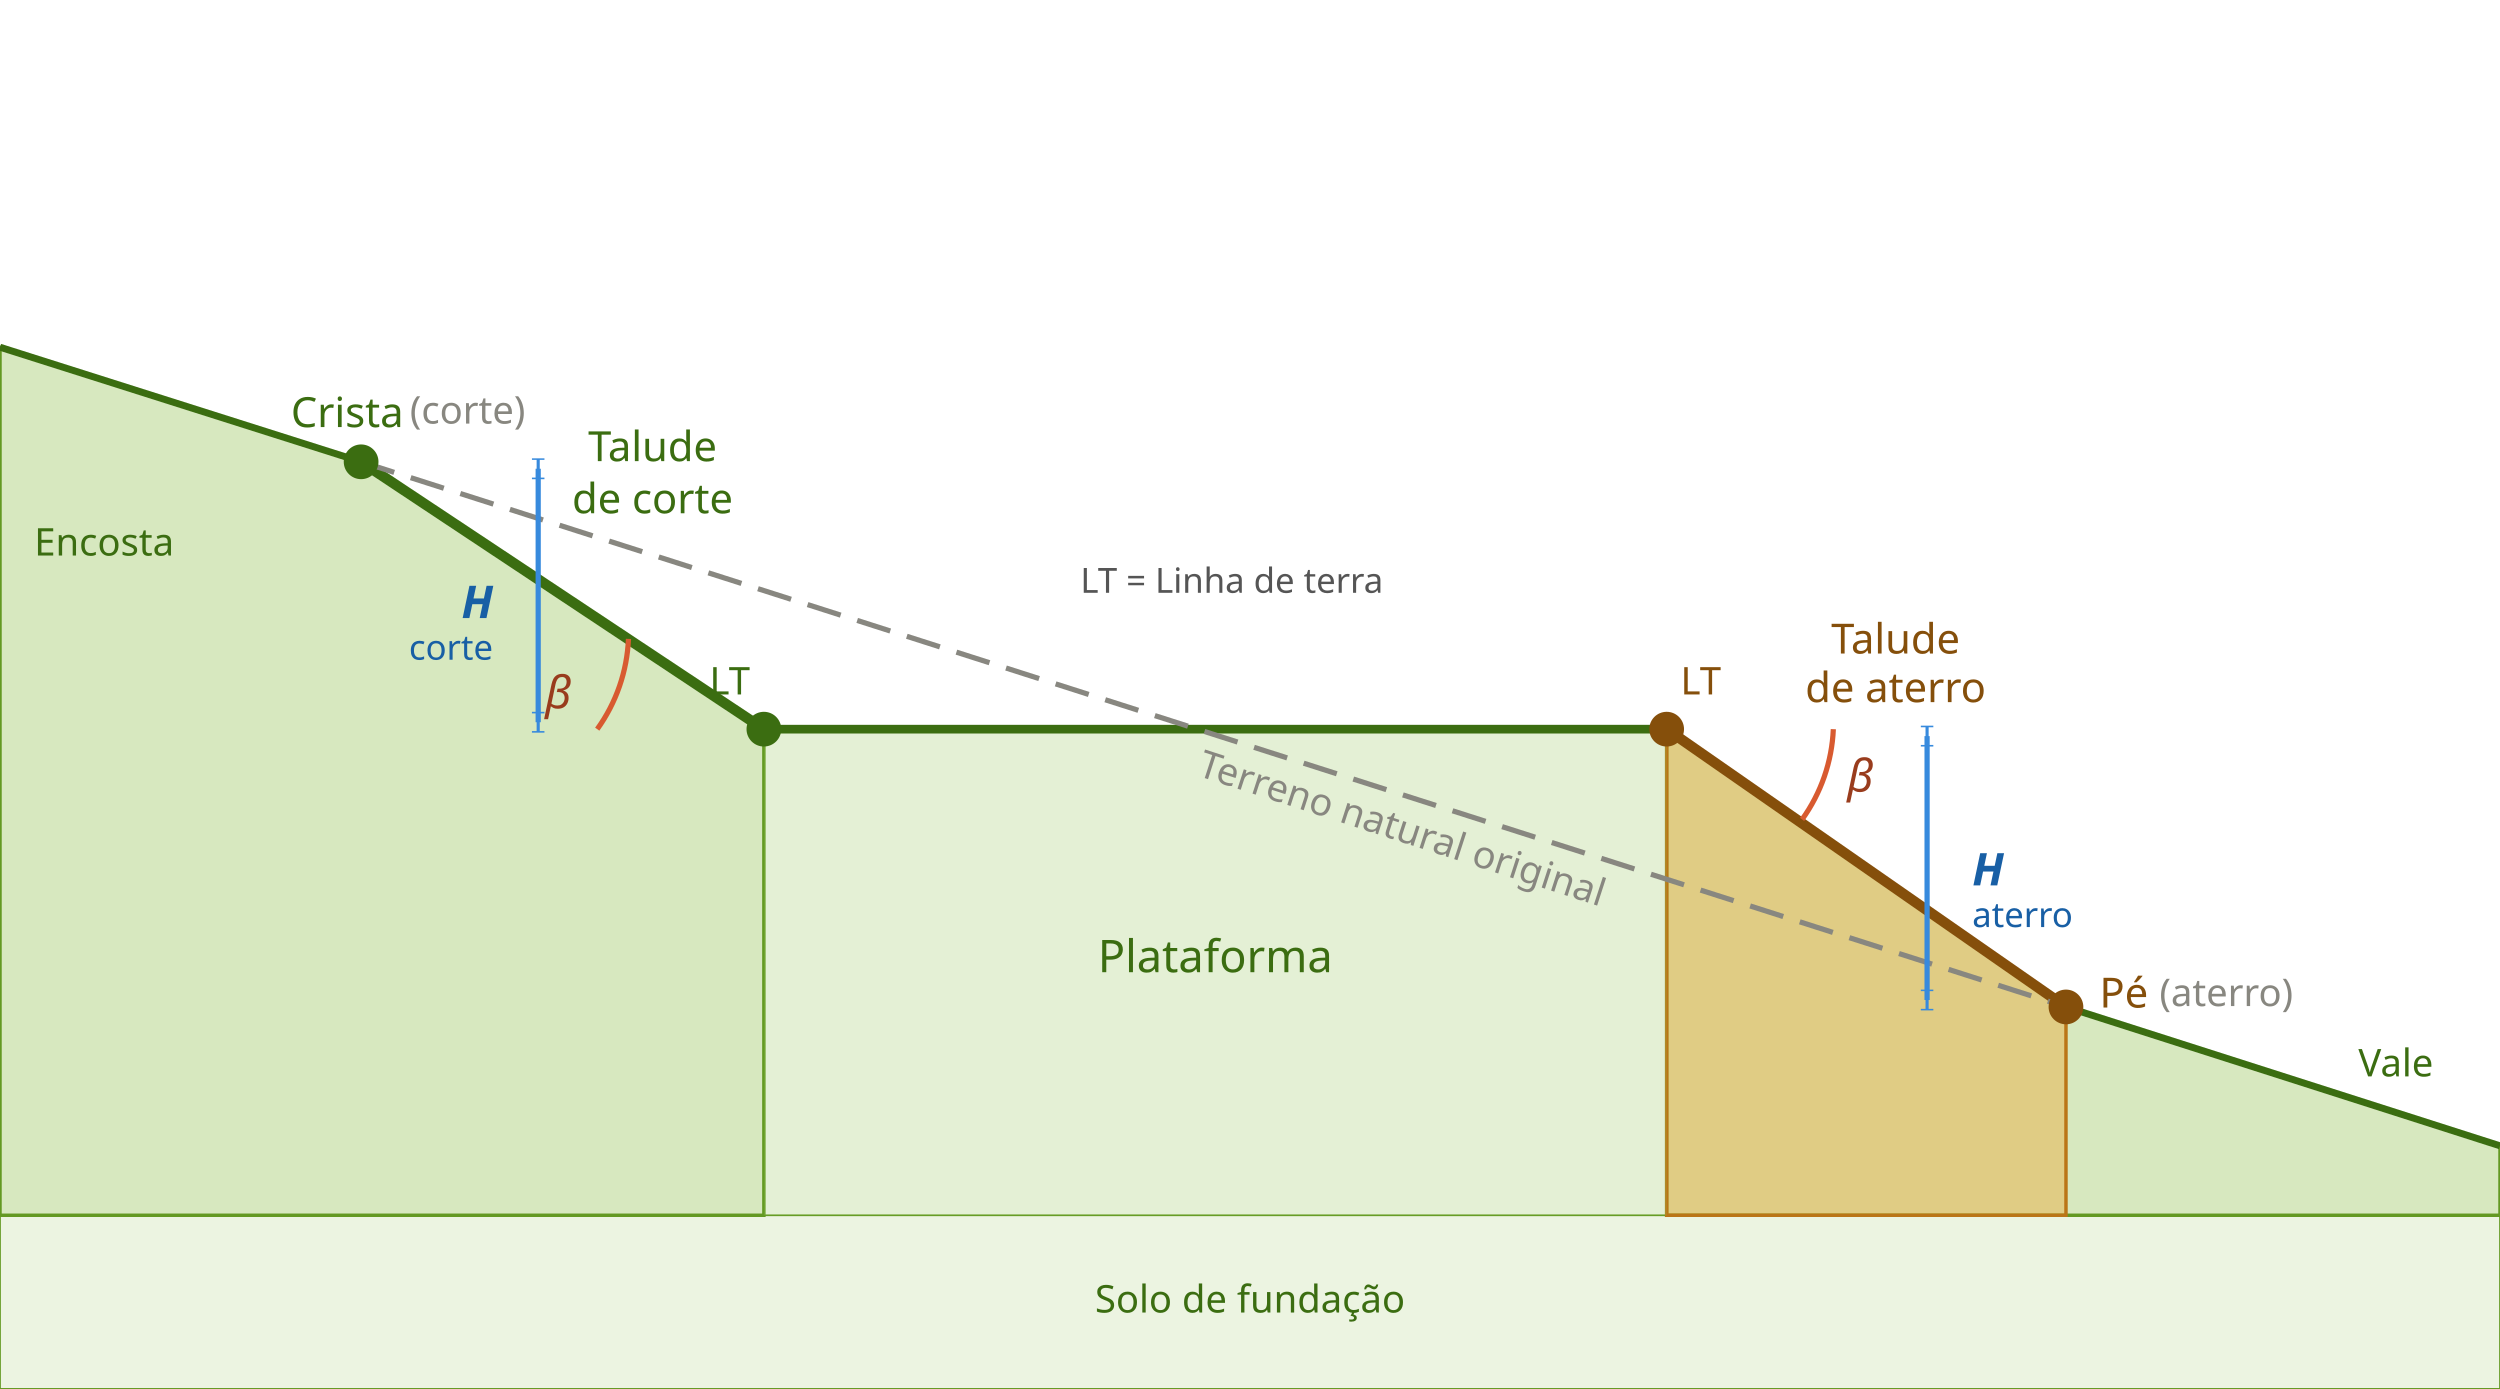
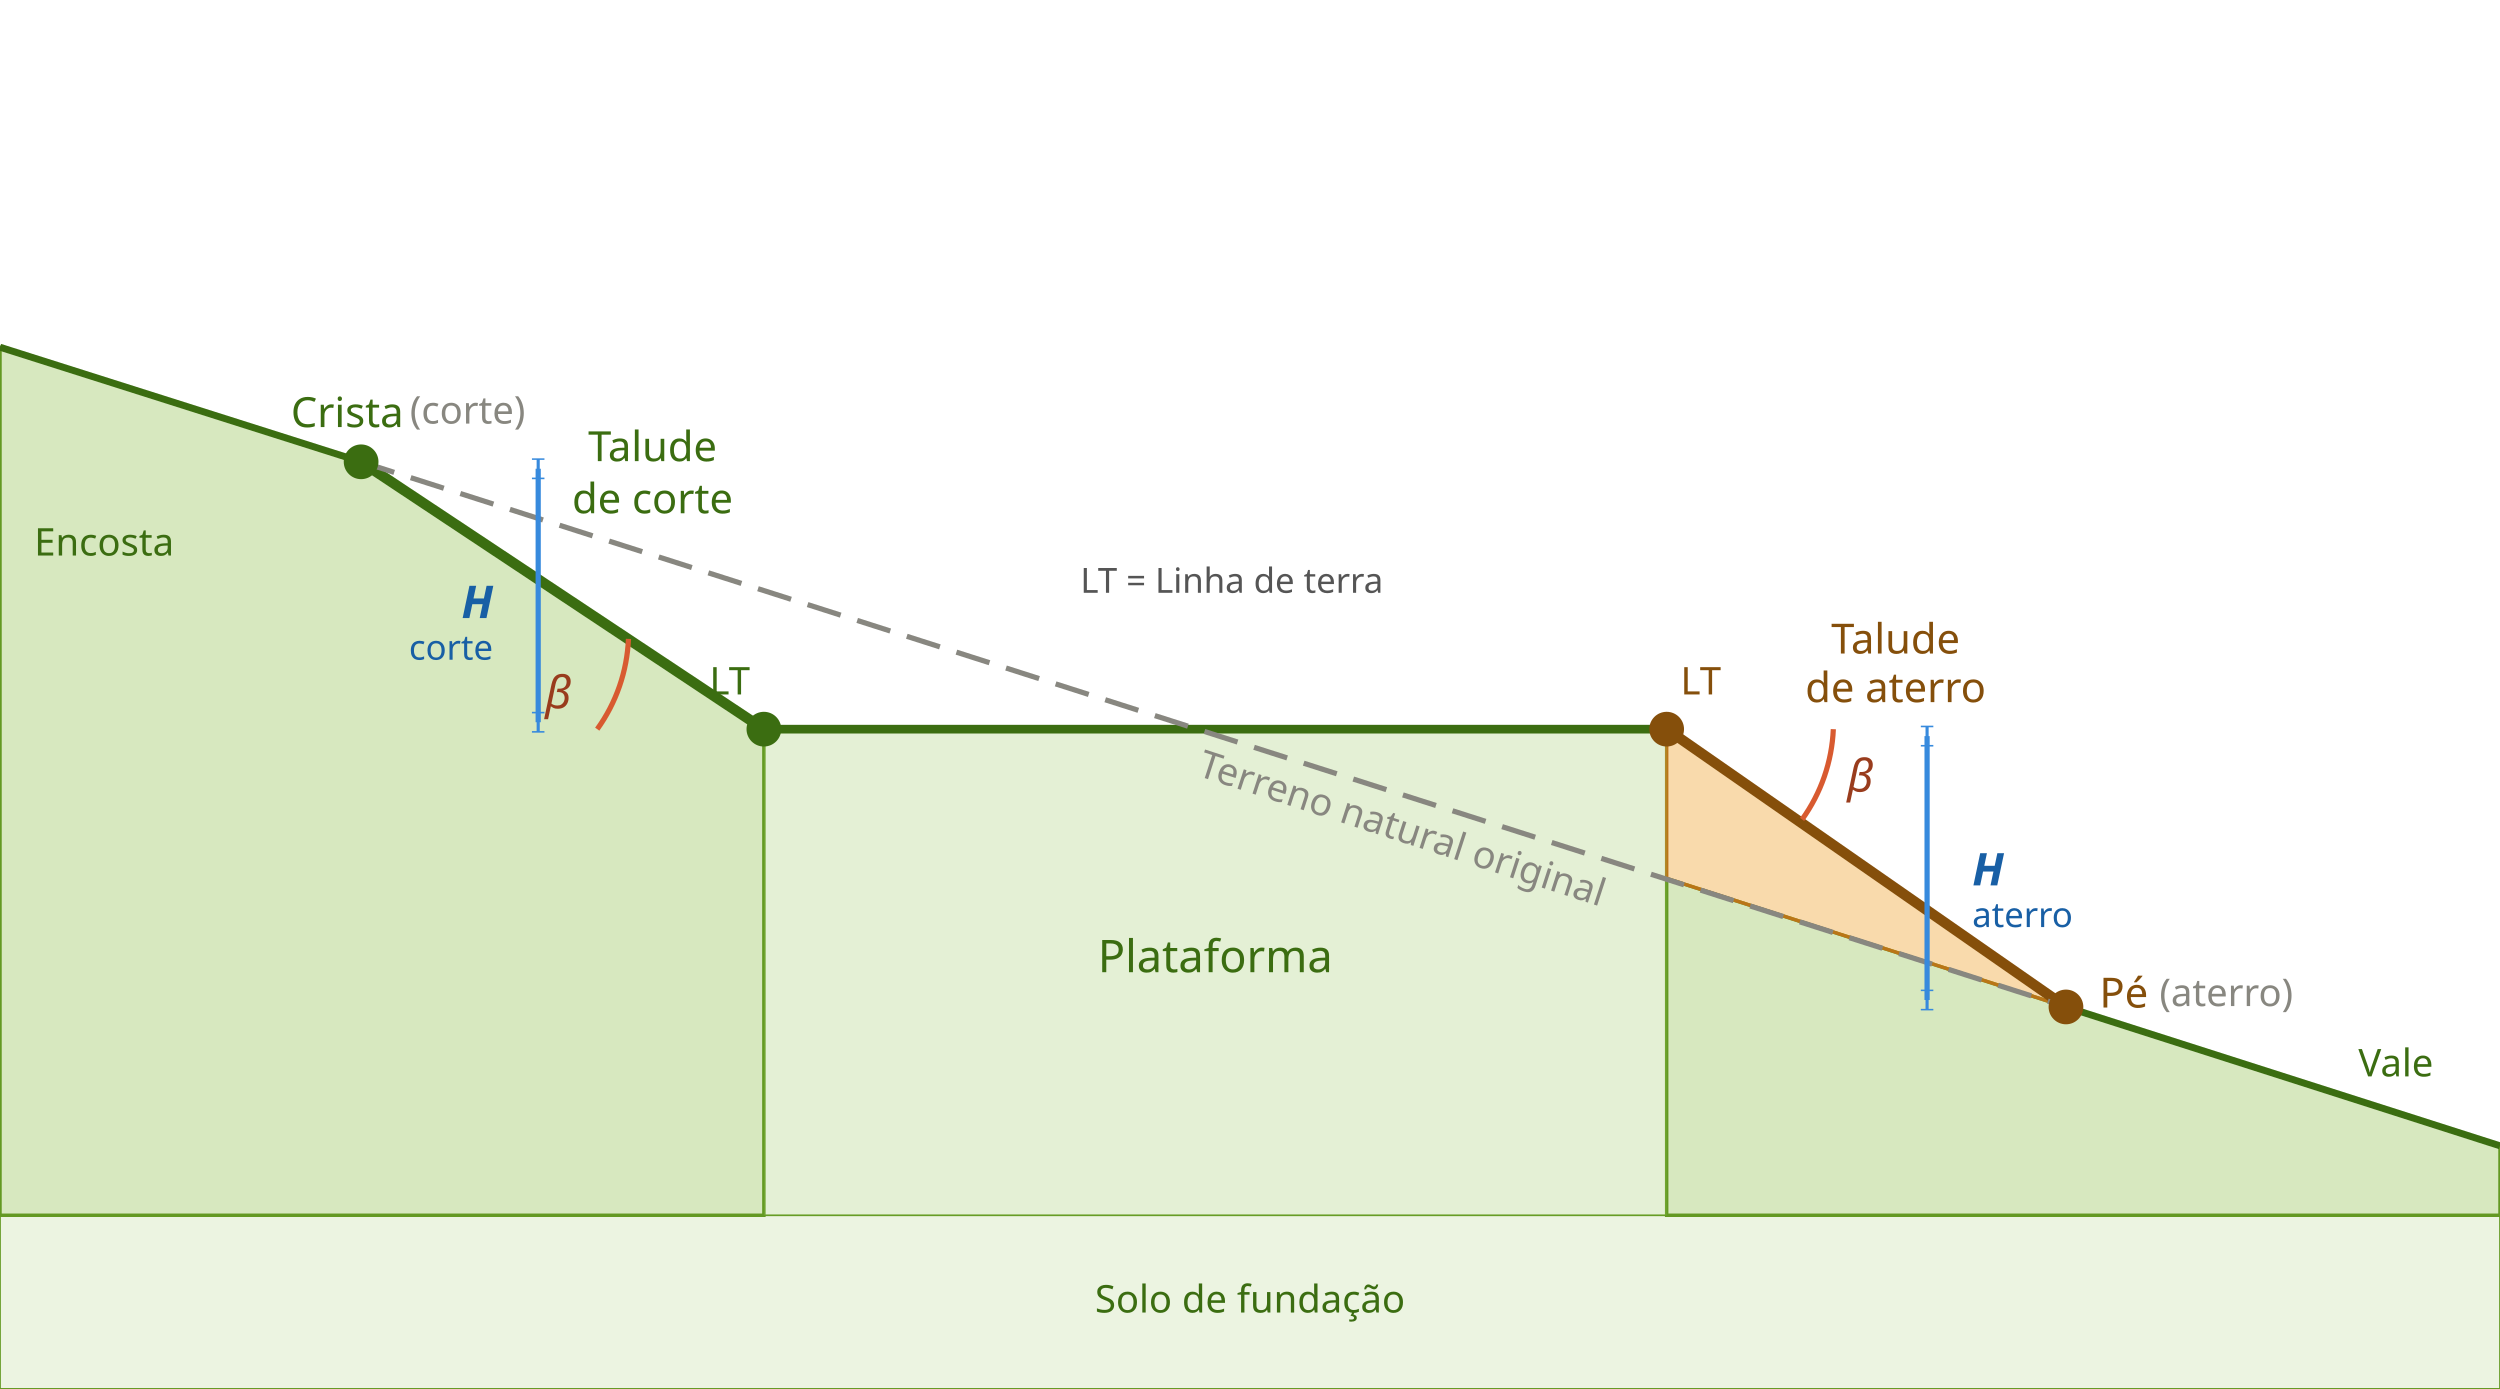
<svg xmlns="http://www.w3.org/2000/svg" width="720" height="400" viewBox="0 0 720 400" version="1.1" id="svg28">
  <defs id="defs1">
    <marker id="arr" viewBox="0 0 10 10" refX="5" refY="5" markerWidth="4" markerHeight="4" orient="auto-start-reverse">
      <path d="M0 5 L10 5 M0 2 L0 8 M10 2 L10 8" fill="none" stroke="context-stroke" stroke-width="1.5" id="path1" />
    </marker>
    <pattern id="hatch" width="8" height="8" patternUnits="userSpaceOnUse" patternTransform="rotate(45)">
      <line x1="0" y1="0" x2="0" y2="8" stroke="#639922" stroke-width="0.8" opacity="0.5" id="line1" />
    </pattern>
  </defs>
  <rect x="0" y="350" width="720" height="50" fill="#97C459" fill-opacity="0.18" stroke="#639922" stroke-width="0.5" id="rect1" />
  <text font-family="sans-serif" font-size="11" x="360" y="378" text-anchor="middle" fill="#3B6D11" id="text1">Solo de fundação</text>
  <polygon points="0,100 104,133 220,210 220,350 0,350" fill="#97C459" fill-opacity="0.38" stroke="#639922" stroke-width="1" id="polygon1" />
-   <polygon points="595,290 720,330 720,350 480,350 480,210 595,290" fill="#97C459" fill-opacity="0.38" stroke="#639922" stroke-width="1" id="polygon2" />
-   <polygon points="595,350 480,350 480,210 595,290 " fill="#ef9f27" fill-opacity="0.38" stroke="#ba7517" stroke-width="1" id="polygon3" />
+   <polygon points="480,253 595,290 720,330 720,350 480,350" fill="#97C459" fill-opacity="0.38" stroke="#639922" stroke-width="1" id="polygon2" />
+   <polygon points="480,210 595,290 480,253" fill="#EF9F27" fill-opacity="0.38" stroke="#BA7517" stroke-width="1" id="polygon3" />
  <rect x="220" y="210" width="260" height="140" fill="#97C459" fill-opacity="0.25" stroke="none" id="rect3" />
  <line x1="220" y1="210" x2="480" y2="210" stroke="#3B6D11" stroke-width="2.5" id="line3" />
  <line x1="104" y1="133" x2="220" y2="210" stroke="#3B6D11" stroke-width="3" id="line4" />
  <line x1="480" y1="210" x2="595" y2="290" stroke="#854F0B" stroke-width="3" id="line5" />
  <line x1="0" y1="100" x2="104" y2="133" stroke="#3B6D11" stroke-width="2" id="line6" />
  <line x1="104" y1="133" x2="595" y2="290" stroke="#888780" stroke-width="1.5" stroke-dasharray="10 5" id="line7" />
  <line x1="595" y1="290" x2="720" y2="330" stroke="#3B6D11" stroke-width="2" id="line8" />
  <text font-family="sans-serif" font-size="11px" x="457.824" y="105.905" text-anchor="middle" fill="#888780" transform="rotate(18)" id="text8">Terreno natural original</text>
  <circle cx="104" cy="133" r="5" fill="#3B6D11" id="circle8" />
  <text font-family="sans-serif" font-size="12px" font-weight="500" x="100" y="123" text-anchor="middle" fill="#3b6d11" id="text9">Crista</text>
  <text font-family="sans-serif" font-size="11px" x="134.67" y="121.994" text-anchor="middle" fill="#888780" id="text10">(corte)</text>
  <circle cx="595" cy="290" r="5" fill="#854F0B" id="circle10" />
  <text font-family="sans-serif" font-size="12px" font-weight="500" x="604.651" y="290.175" fill="#854f0b" id="text11">Pé</text>
  <text font-family="sans-serif" font-size="11px" x="621.937" y="289.755" fill="#888780" id="text12">(aterro)</text>
  <circle cx="220" cy="210" r="5" fill="#3B6D11" id="circle12" />
  <text font-family="sans-serif" font-size="11" x="216" y="200" text-anchor="end" fill="#3B6D11" id="text13">LT</text>
  <circle cx="480" cy="210" r="5" fill="#854F0B" id="circle13" />
  <text font-family="sans-serif" font-size="11" x="484" y="200" fill="#854F0B" id="text14">LT</text>
  <text font-family="sans-serif" font-size="10px" x="354.757" y="170.728" text-anchor="middle" fill="#555555" id="text15">LT = Linha de terra</text>
  <line x1="155" y1="135" x2="155" y2="208" stroke="#378ADD" stroke-width="1.5" marker-start="url(#arr)" marker-end="url(#arr)" id="line15" />
  <text font-family="sans-serif" font-size="13" font-style="italic" font-weight="bold" x="142" y="178" text-anchor="end" fill="#185FA5" id="text16">H</text>
  <text font-family="sans-serif" font-size="10" x="142" y="190" text-anchor="end" fill="#185FA5" id="text17">corte</text>
  <line x1="555" y1="212" x2="555" y2="288" stroke="#378ADD" stroke-width="1.5" marker-start="url(#arr)" marker-end="url(#arr)" id="line17" />
  <text font-family="sans-serif" font-size="13" font-style="italic" font-weight="bold" x="568" y="255" fill="#185FA5" id="text18">H</text>
  <text font-family="sans-serif" font-size="10" x="568" y="267" fill="#185FA5" id="text19">aterro</text>
  <path d="M 172,210 A 48,48 0 0,0 181,184" fill="none" stroke="#D85A30" stroke-width="1.5" id="path19" />
  <text font-family="sans-serif" font-size="13" font-style="italic" x="157" y="204" fill="#993C1D" id="text20">β</text>
  <path d="M 528,210 A 48,48 0 0,1 519,236" fill="none" stroke="#D85A30" stroke-width="1.5" id="path20" />
  <text font-family="sans-serif" font-size="13" font-style="italic" x="532" y="228" fill="#993C1D" id="text21">β</text>
  <text font-family="sans-serif" font-size="12px" font-weight="500" x="187.931" y="132.811" text-anchor="middle" fill="#3b6d11" id="text22">Talude</text>
  <text font-family="sans-serif" font-size="12px" font-weight="500" x="187.931" y="147.811" text-anchor="middle" fill="#3b6d11" id="text23">de corte</text>
  <text font-family="sans-serif" font-size="12px" font-weight="500" x="545.93" y="188.212" text-anchor="middle" fill="#854f0b" id="text24">Talude</text>
  <text font-family="sans-serif" font-size="12px" font-weight="500" x="545.93" y="202.212" text-anchor="middle" fill="#854f0b" id="text25">de aterro</text>
  <text font-family="sans-serif" font-size="13" font-weight="500" x="350" y="280" text-anchor="middle" fill="#3B6D11" id="text26">Plataforma</text>
  <text font-family="sans-serif" font-size="11" x="30" y="160" text-anchor="middle" fill="#3B6D11" id="text27">Encosta</text>
  <text font-family="sans-serif" font-size="11" x="690" y="310" text-anchor="middle" fill="#3B6D11" id="text28">Vale</text>
</svg>
